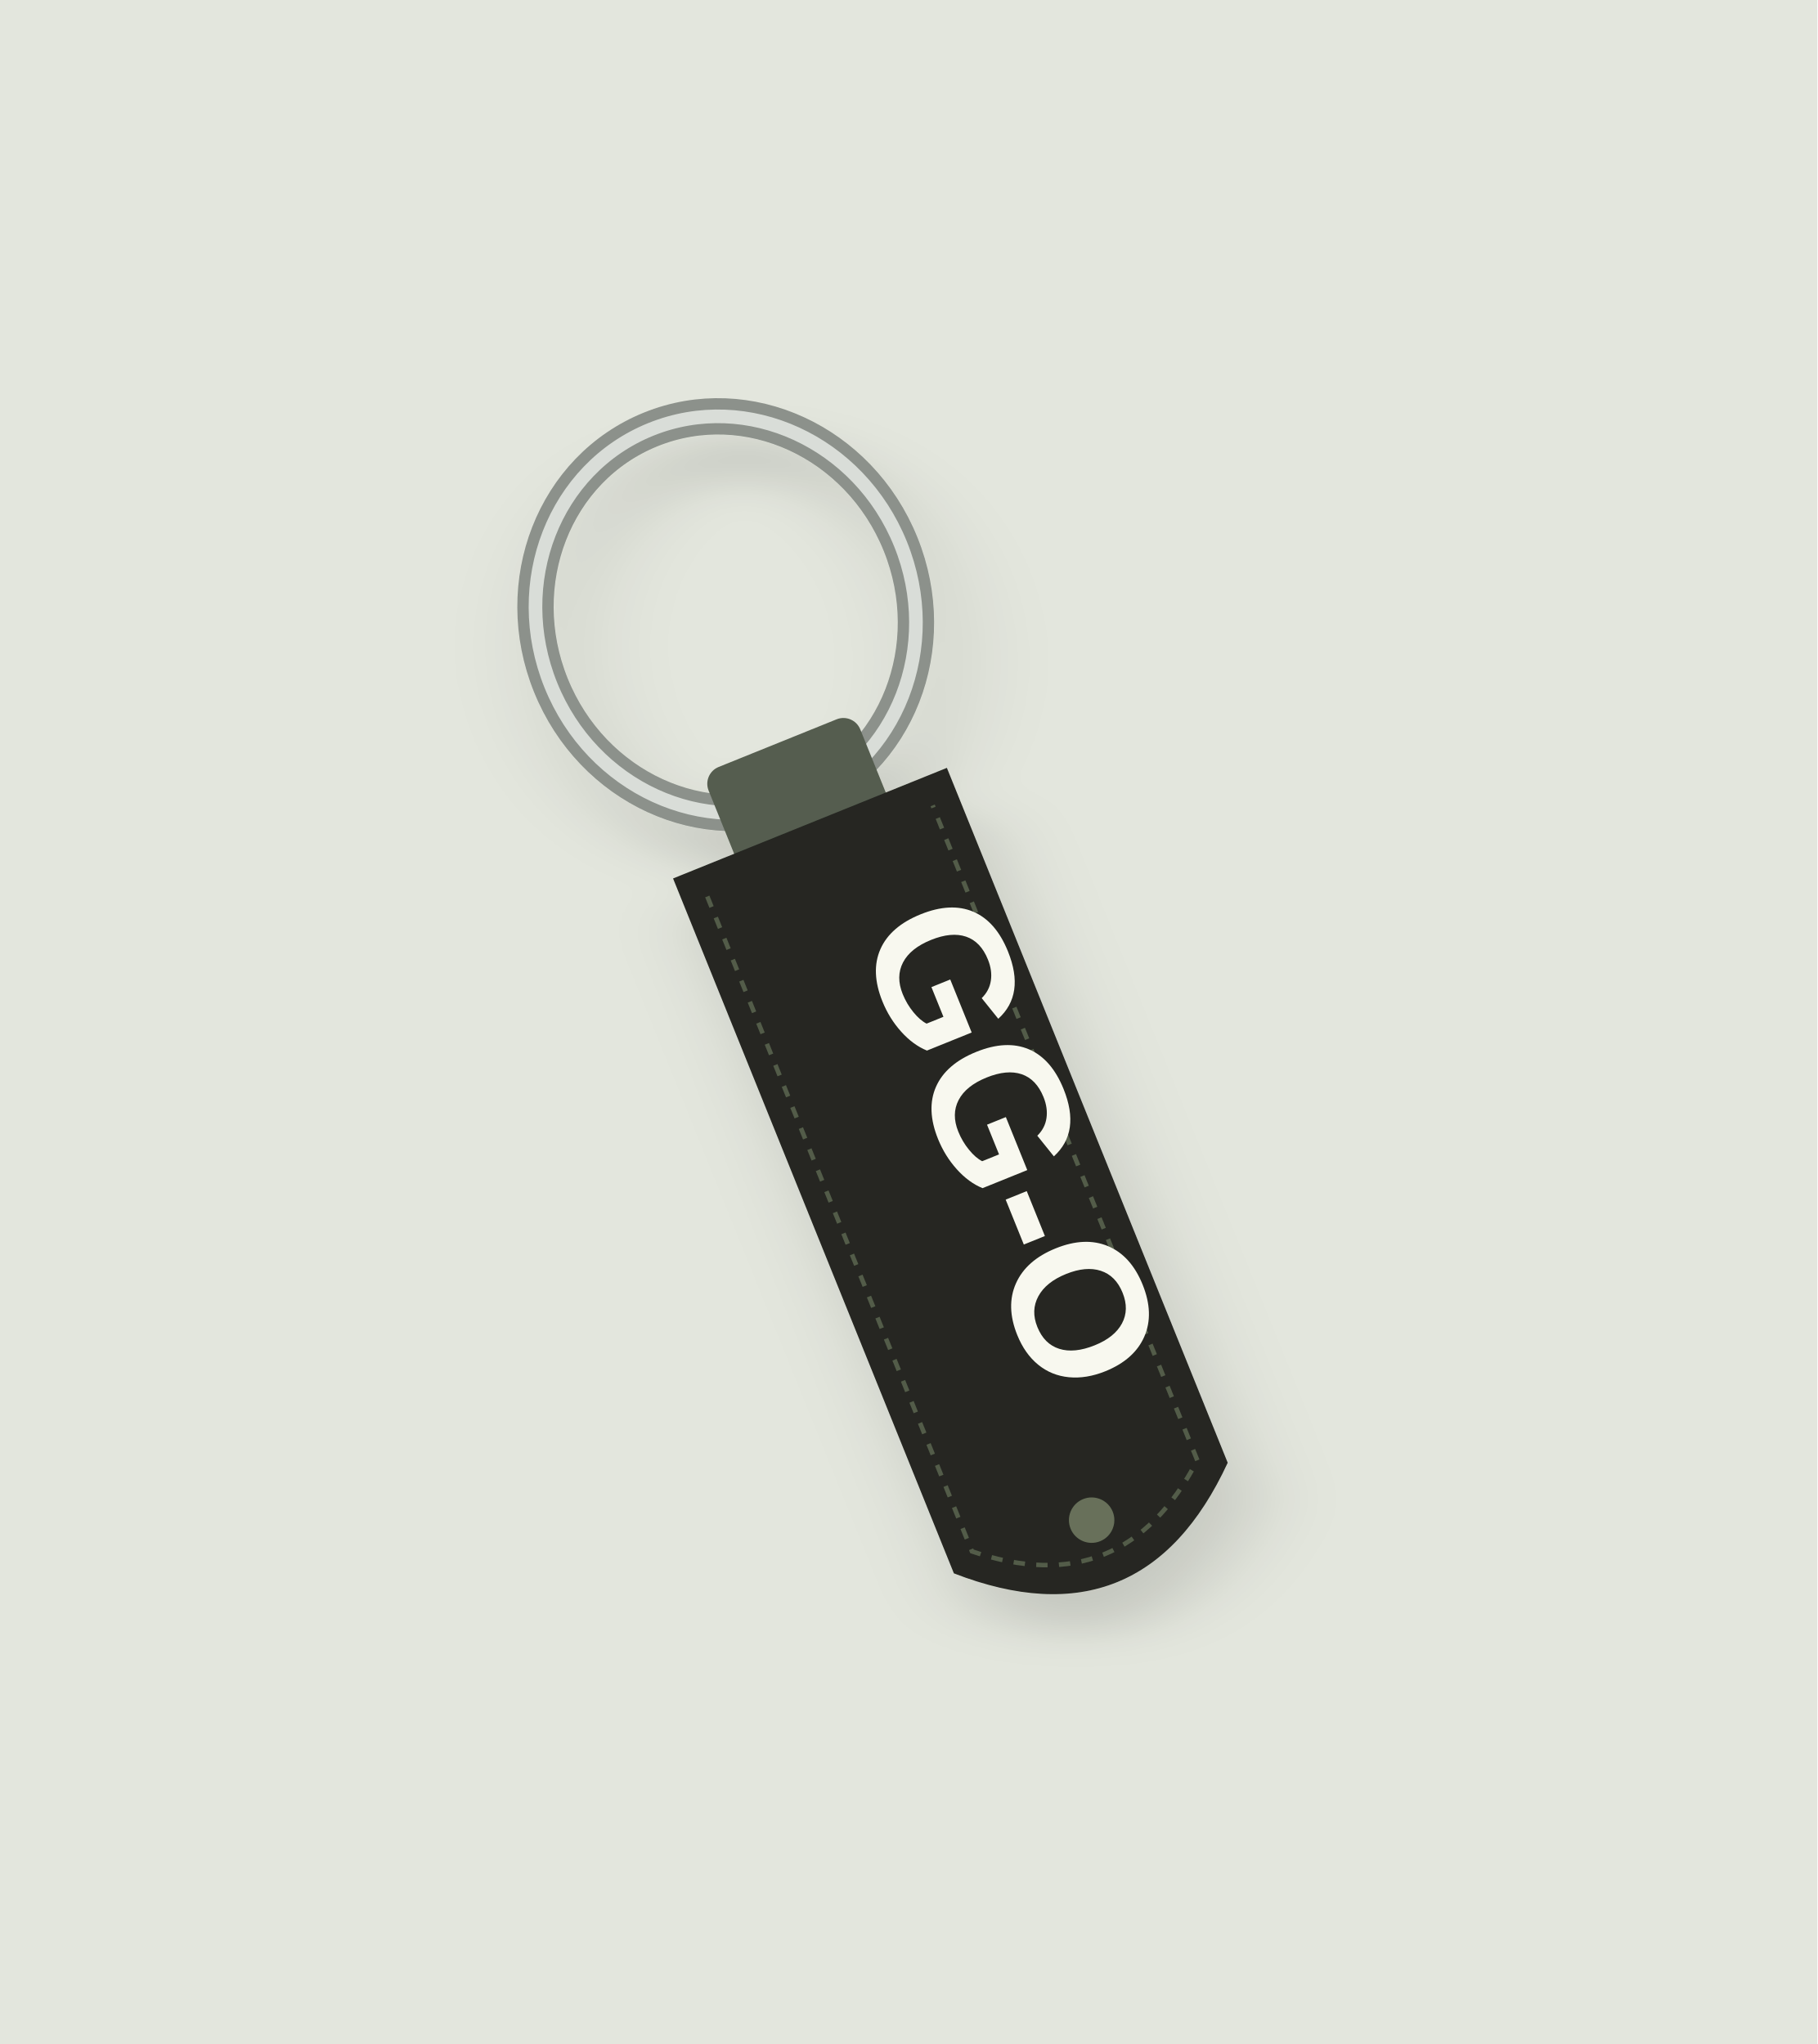
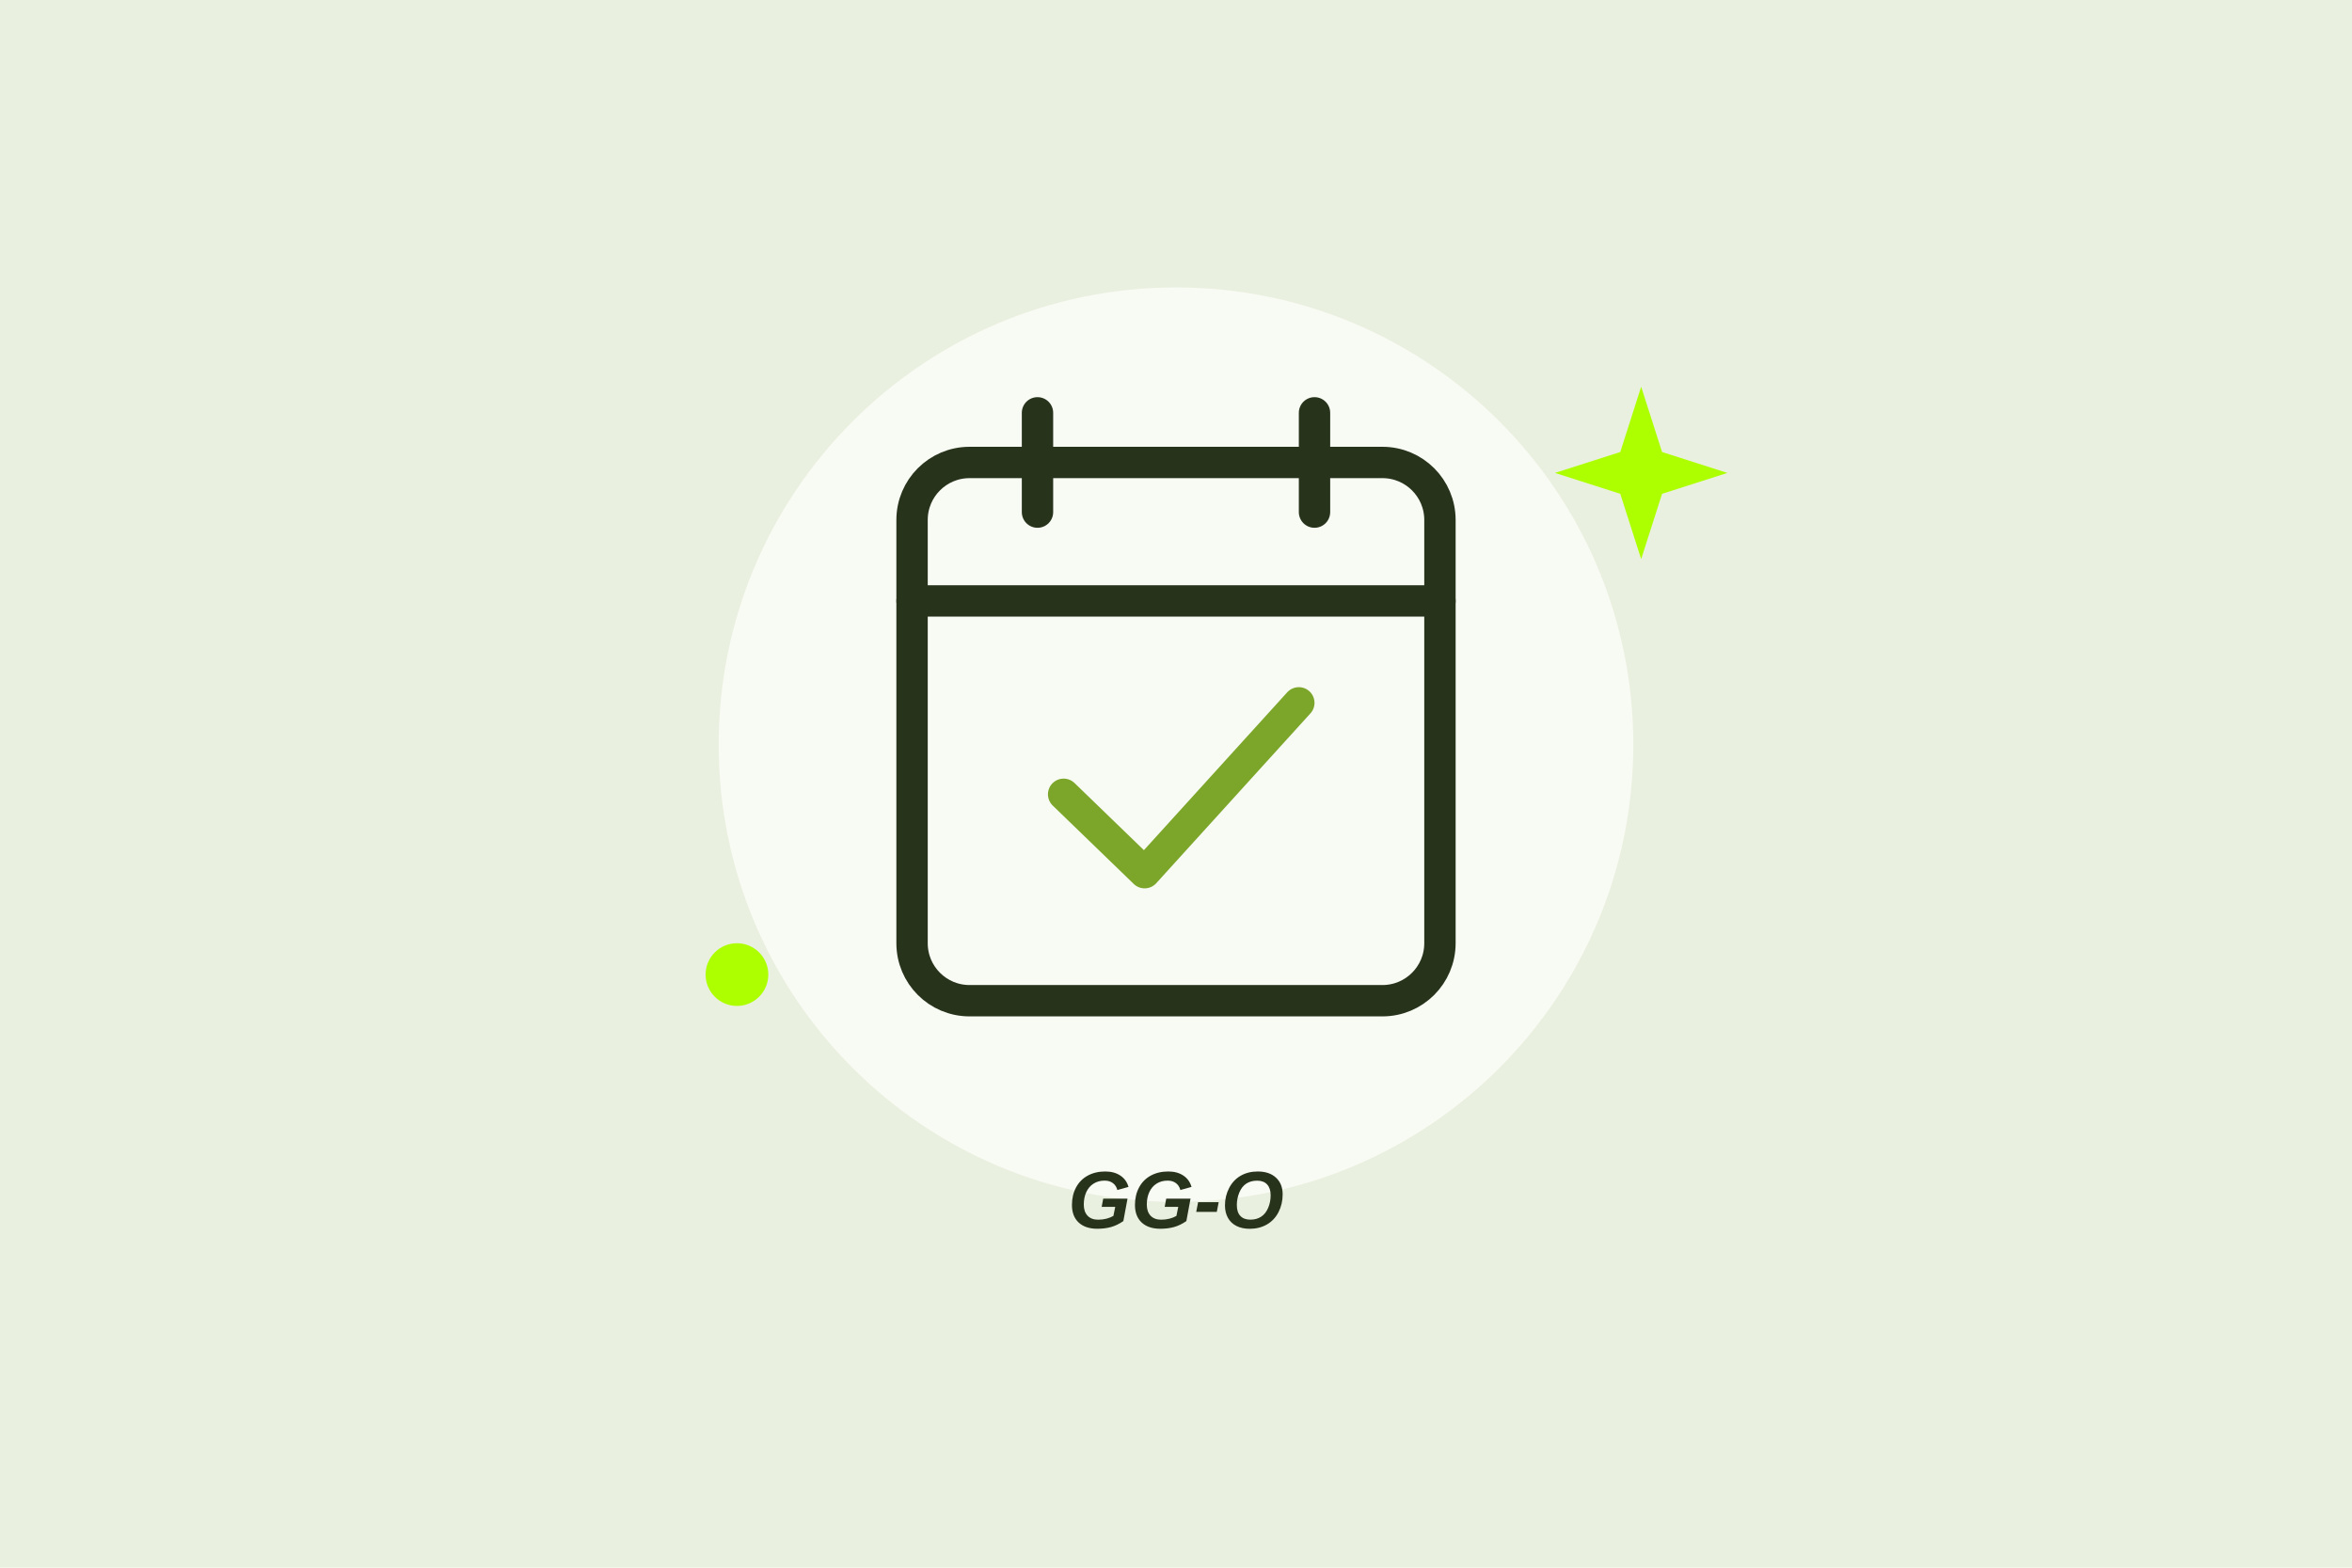
- <svg xmlns="http://www.w3.org/2000/svg" width="800" height="900" viewBox="0 0 800 900">
-   <defs>
-     <filter id="shadow" x="-50%" y="-50%" width="200%" height="200%">
-       <feDropShadow dx="4" dy="20" stdDeviation="15" flood-opacity=".13" />
-     </filter>
-     <linearGradient id="canvas" x2="1" y2="1">
-       <stop stop-color="#e6dfce" />
-       <stop offset=".5" stop-color="#f3efdf" />
-       <stop offset="1" stop-color="#d5cbb9" />
-     </linearGradient>
-     <linearGradient id="black">
-       <stop stop-color="#353632" />
-       <stop offset=".5" stop-color="#171915" />
-       <stop offset="1" stop-color="#373832" />
-     </linearGradient>
-     <linearGradient id="pink" x2="1" y2="1">
-       <stop stop-color="#ce696e" />
-       <stop offset=".5" stop-color="#e19b97" />
-       <stop offset="1" stop-color="#ae4753" />
-     </linearGradient>
-   </defs>
-   <rect width="800" height="900" fill="#e3e6dd" />
-   <g transform="rotate(-22 400 470)" filter="url(#shadow)">
-     <ellipse cx="400" cy="255" rx="83" ry="88" fill="none" stroke="#8c918b" stroke-width="16" />
-     <ellipse cx="400" cy="255" rx="83" ry="88" fill="none" stroke="#d9ddd8" stroke-width="6" />
-     <rect x="364" y="316" width="72" height="56" rx="8" fill="#555d50" />
-     <path d="M335 354h130v330q-65 61-130 0Z" fill="#252822" />
-     <path d="M346 367v311q53 46 107 0V367" fill="none" stroke="#535b48" stroke-width="2" stroke-dasharray="5 5" />
-     <text x="401" y="518" text-anchor="middle" font-family="Arial,sans-serif" font-size="84" font-weight="900" transform="rotate(90 401 518)" fill="#f8f8ef">GG-O</text>
-     <circle cx="400" cy="685" r="10" fill="#68705a" />
+ <svg xmlns="http://www.w3.org/2000/svg" width="900" height="600" viewBox="0 0 900 600">
+   <rect width="900" height="600" fill="#eaf0df" />
+   <circle cx="450" cy="285" r="175" fill="#f8faf4" />
+   <g fill="none" stroke="#28331c" stroke-width="12" stroke-linecap="round" stroke-linejoin="round">
+     <rect x="349" y="177" width="202" height="206" rx="22" />
+     <path d="M349 230h202M397 158v38M503 158v38" />
+     <path d="m407 304 31 30 59-65" stroke="#7ca629" />
  </g>
+   <path d="m628 148 8 25 25 8-25 8-8 25-8-25-25-8 25-8Z" fill="#adff00" />
+   <circle cx="282" cy="373" r="12" fill="#adff00" />
+   <text x="450" y="470" text-anchor="middle" font-family="Arial,sans-serif" font-size="31" font-weight="900" font-style="italic" fill="#28331c">GG-O</text>
</svg>
